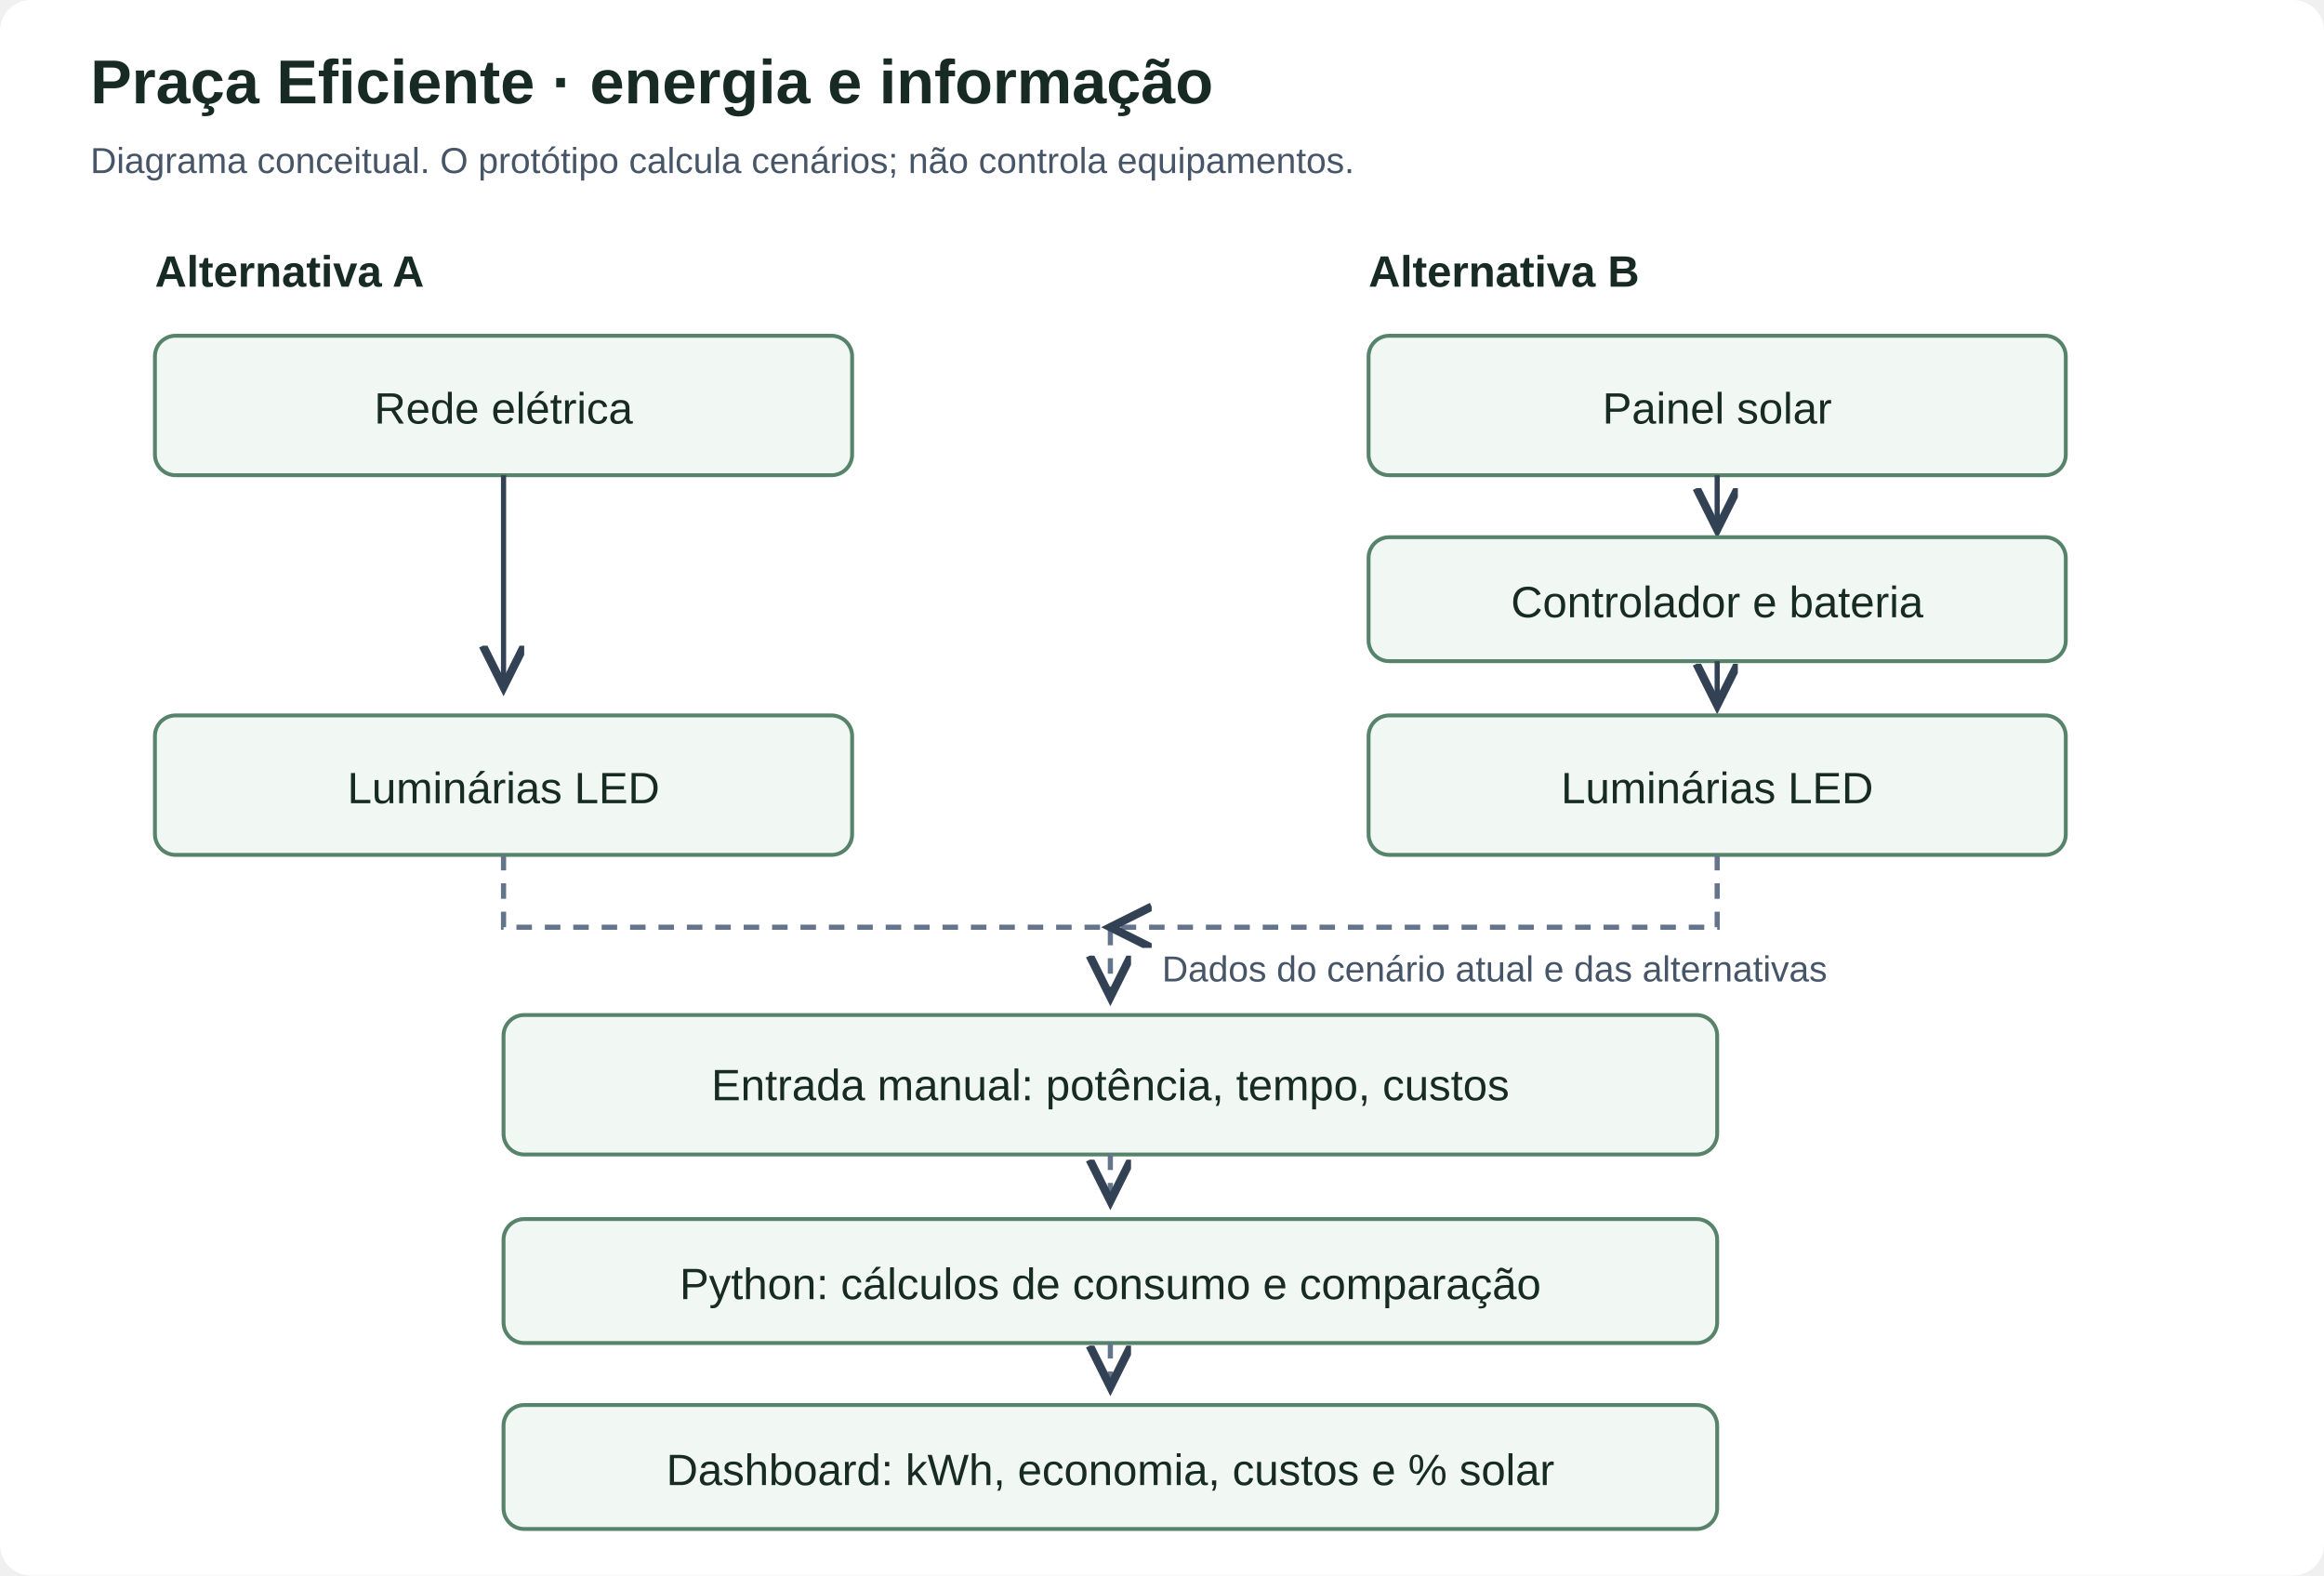
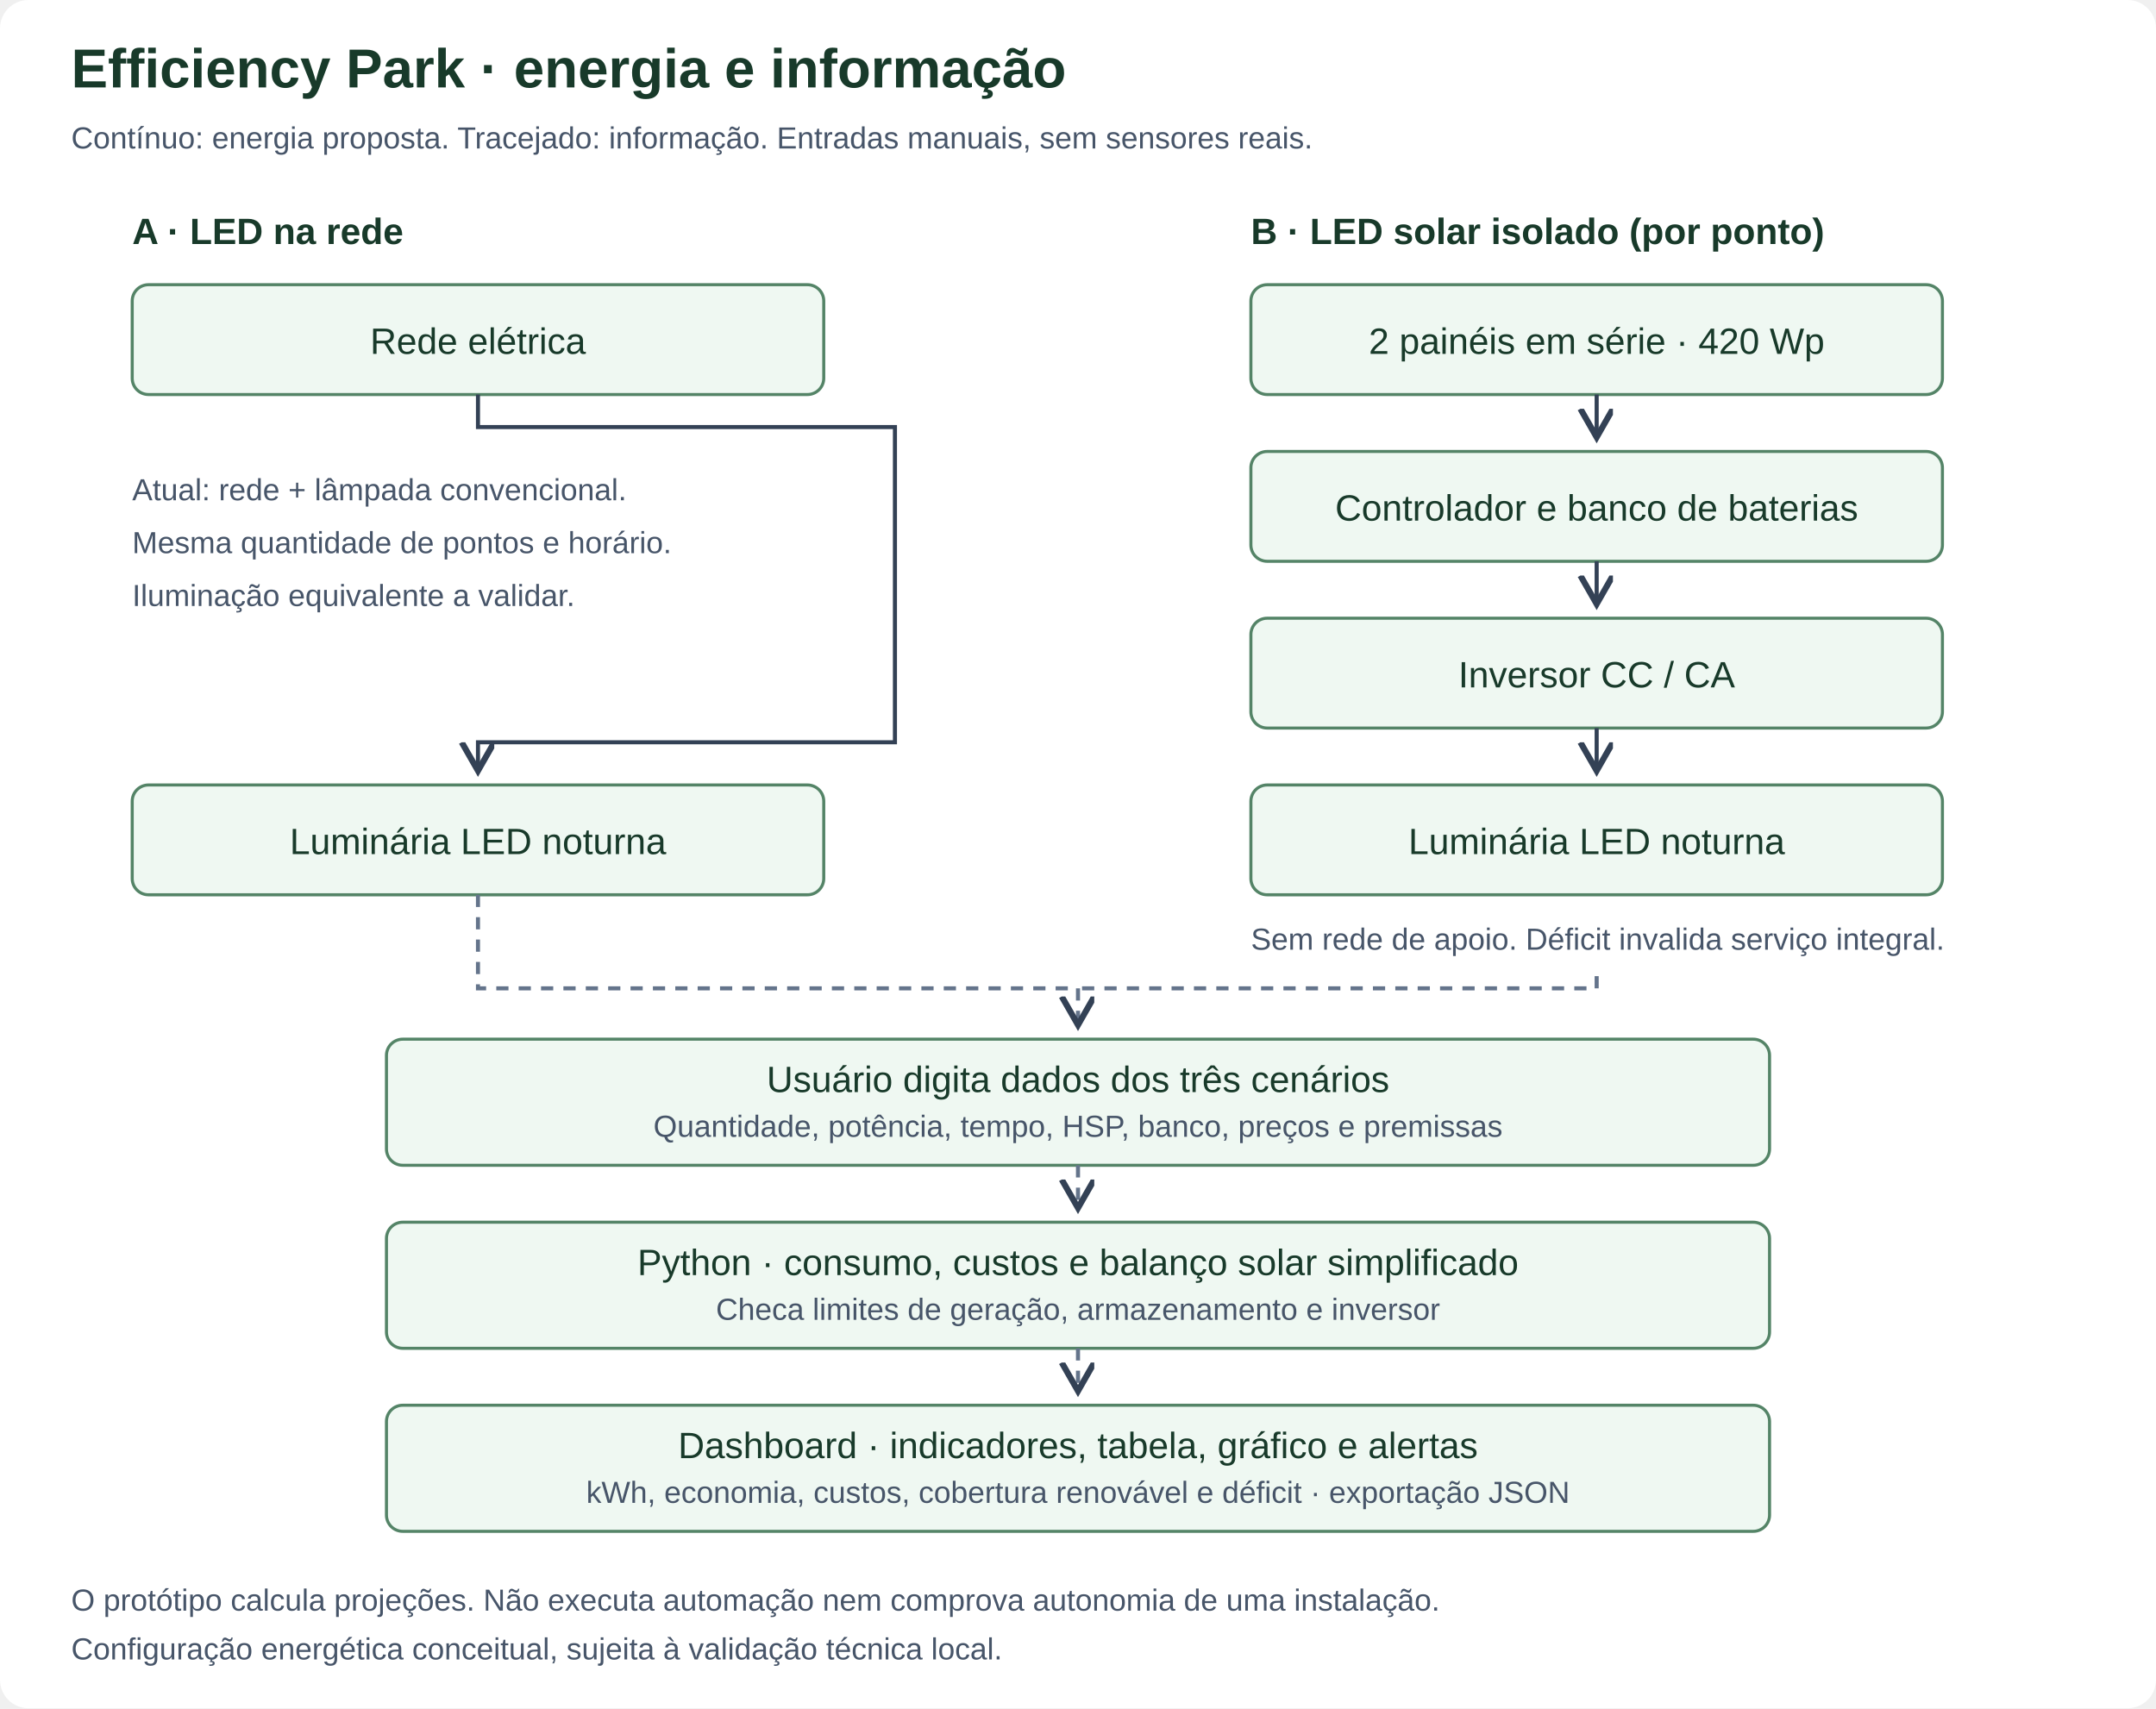
- <svg xmlns="http://www.w3.org/2000/svg" width="900" height="610" viewBox="0 0 900 610" role="img" aria-labelledby="title desc">
+ <svg xmlns="http://www.w3.org/2000/svg" width="1060" height="840" viewBox="0 0 1060 840" role="img" aria-labelledby="title desc">
  <defs>
-     <marker id="seta" markerWidth="10" markerHeight="10" refX="8" refY="4" orient="auto">
-       <path d="M0 0 L8 4 L0 8" fill="none" stroke="#334155" stroke-width="1.6" />
+     <marker id="arrow" markerWidth="9" markerHeight="9" refX="7" refY="4" orient="auto">
+       <path d="M0 0 L7 4 L0 8" fill="none" stroke="#334155" stroke-width="1.5" />
    </marker>
-     <style>text{font-family:Arial,sans-serif;fill:#172b24;font-size:17px} .titulo{font-size:24px;font-weight:700}.menor{font-size:14px;fill:#475569}.box{fill:#f1f8f4;stroke:#56836a;stroke-width:1.5}.energia{fill:none;stroke:#334155;stroke-width:2;marker-end:url(#seta)}.dados{fill:none;stroke:#64748b;stroke-width:2;stroke-dasharray:6 5;marker-end:url(#seta)}</style>
+     <style>text{font-family:Arial,sans-serif;fill:#183a2a;font-size:18px}.title{font-size:27px;font-weight:700}.small{font-size:15px;fill:#475569}.box{fill:#eff8f2;stroke:#548467;stroke-width:1.5}.energy{fill:none;stroke:#334155;stroke-width:2;marker-end:url(#arrow)}.data{fill:none;stroke:#64748b;stroke-width:2;stroke-dasharray:6 5;marker-end:url(#arrow)}</style>
  </defs>
-   <rect width="900" height="610" rx="12" fill="#fff" />
-   <text x="35" y="40" class="titulo">Praça Eficiente · energia e informação</text>
-   <text x="35" y="67" class="menor">Diagrama conceitual. O protótipo calcula cenários; não controla equipamentos.</text>
-   <text x="60" y="111" font-weight="700">Alternativa A</text>
-   <text x="530" y="111" font-weight="700">Alternativa B</text>
-   <rect class="box" x="60" y="130" width="270" height="54" rx="8" />
-   <text x="195" y="164" text-anchor="middle">Rede elétrica</text>
-   <rect class="box" x="530" y="130" width="270" height="54" rx="8" />
-   <text x="665" y="164" text-anchor="middle">Painel solar</text>
-   <path class="energia" d="M195 184 V266" />
-   <path class="energia" d="M665 184 V205" />
-   <rect class="box" x="530" y="208" width="270" height="48" rx="8" />
-   <text x="665" y="239" text-anchor="middle">Controlador e bateria</text>
-   <path class="energia" d="M665 256 V273" />
-   <rect class="box" x="60" y="277" width="270" height="54" rx="8" />
-   <text x="195" y="311" text-anchor="middle">Luminárias LED</text>
-   <rect class="box" x="530" y="277" width="270" height="54" rx="8" />
-   <text x="665" y="311" text-anchor="middle">Luminárias LED</text>
-   <path class="dados" d="M195 331 V359 H430 V386" />
-   <path class="dados" d="M665 331 V359 H430" />
-   <text x="450" y="380" class="menor">Dados do cenário atual e das alternativas</text>
-   <rect class="box" x="195" y="393" width="470" height="54" rx="8" />
-   <text x="430" y="426" text-anchor="middle">Entrada manual: potência, tempo, custos</text>
-   <path class="dados" d="M430 447 V465" />
-   <rect class="box" x="195" y="472" width="470" height="48" rx="8" />
-   <text x="430" y="503" text-anchor="middle">Python: cálculos de consumo e comparação</text>
-   <path class="dados" d="M430 520 V537" />
-   <rect class="box" x="195" y="544" width="470" height="48" rx="8" />
-   <text x="430" y="575" text-anchor="middle">Dashboard: kWh, economia, custos e % solar</text>
+   <rect width="1060" height="840" rx="14" fill="white" />
+   <text x="35" y="43" class="title">Efficiency Park · energia e informação</text>
+   <text x="35" y="73" class="small">Contínuo: energia proposta. Tracejado: informação. Entradas manuais, sem sensores reais.</text>
+   <text x="65" y="120" font-weight="700">A · LED na rede</text>
+   <text x="615" y="120" font-weight="700">B · LED solar isolado (por ponto)</text>
+   <rect class="box" x="65" y="140" width="340" height="54" rx="8" />
+   <text x="235" y="174" text-anchor="middle">Rede elétrica</text>
+   <rect class="box" x="615" y="140" width="340" height="54" rx="8" />
+   <text x="785" y="174" text-anchor="middle">2 painéis em série · 420 Wp</text>
+   <path class="energy" d="M785 194 V215" />
+   <rect class="box" x="615" y="222" width="340" height="54" rx="8" />
+   <text x="785" y="256" text-anchor="middle">Controlador e banco de baterias</text>
+   <path class="energy" d="M785 276 V297" />
+   <rect class="box" x="615" y="304" width="340" height="54" rx="8" />
+   <text x="785" y="338" text-anchor="middle">Inversor CC / CA</text>
+   <path class="energy" d="M785 358 V379" />
+   <rect class="box" x="615" y="386" width="340" height="54" rx="8" />
+   <text x="785" y="420" text-anchor="middle">Luminária LED noturna</text>
+   <path class="energy" d="M235 194 V210 H440 V365 H235 V379" />
+   <rect class="box" x="65" y="386" width="340" height="54" rx="8" />
+   <text x="235" y="420" text-anchor="middle">Luminária LED noturna</text>
+   <text x="65" y="246" class="small">Atual: rede + lâmpada convencional.</text>
+   <text x="65" y="272" class="small">Mesma quantidade de pontos e horário.</text>
+   <text x="65" y="298" class="small">Iluminação equivalente a validar.</text>
+   <text x="615" y="467" class="small">Sem rede de apoio. Déficit invalida serviço integral.</text>
+   <path class="data" style="marker-end:none" d="M235 440 V486 H530" />
+   <path class="data" style="marker-end:none" d="M785 480 V486 H530" />
+   <path class="data" d="M530 486 V504" />
+   <rect class="box" x="190" y="511" width="680" height="62" rx="8" />
+   <text x="530" y="537" text-anchor="middle">Usuário digita dados dos três cenários</text>
+   <text x="530" y="559" class="small" text-anchor="middle">Quantidade, potência, tempo, HSP, banco, preços e premissas</text>
+   <path class="data" d="M530 573 V594" />
+   <rect class="box" x="190" y="601" width="680" height="62" rx="8" />
+   <text x="530" y="627" text-anchor="middle">Python · consumo, custos e balanço solar simplificado</text>
+   <text x="530" y="649" class="small" text-anchor="middle">Checa limites de geração, armazenamento e inversor</text>
+   <path class="data" d="M530 663 V684" />
+   <rect class="box" x="190" y="691" width="680" height="62" rx="8" />
+   <text x="530" y="717" text-anchor="middle">Dashboard · indicadores, tabela, gráfico e alertas</text>
+   <text x="530" y="739" class="small" text-anchor="middle">kWh, economia, custos, cobertura renovável e déficit · exportação JSON</text>
+   <text x="35" y="792" class="small">O protótipo calcula projeções. Não executa automação nem comprova autonomia de uma instalação.</text>
+   <text x="35" y="816" class="small">Configuração energética conceitual, sujeita à validação técnica local.</text>
</svg>
